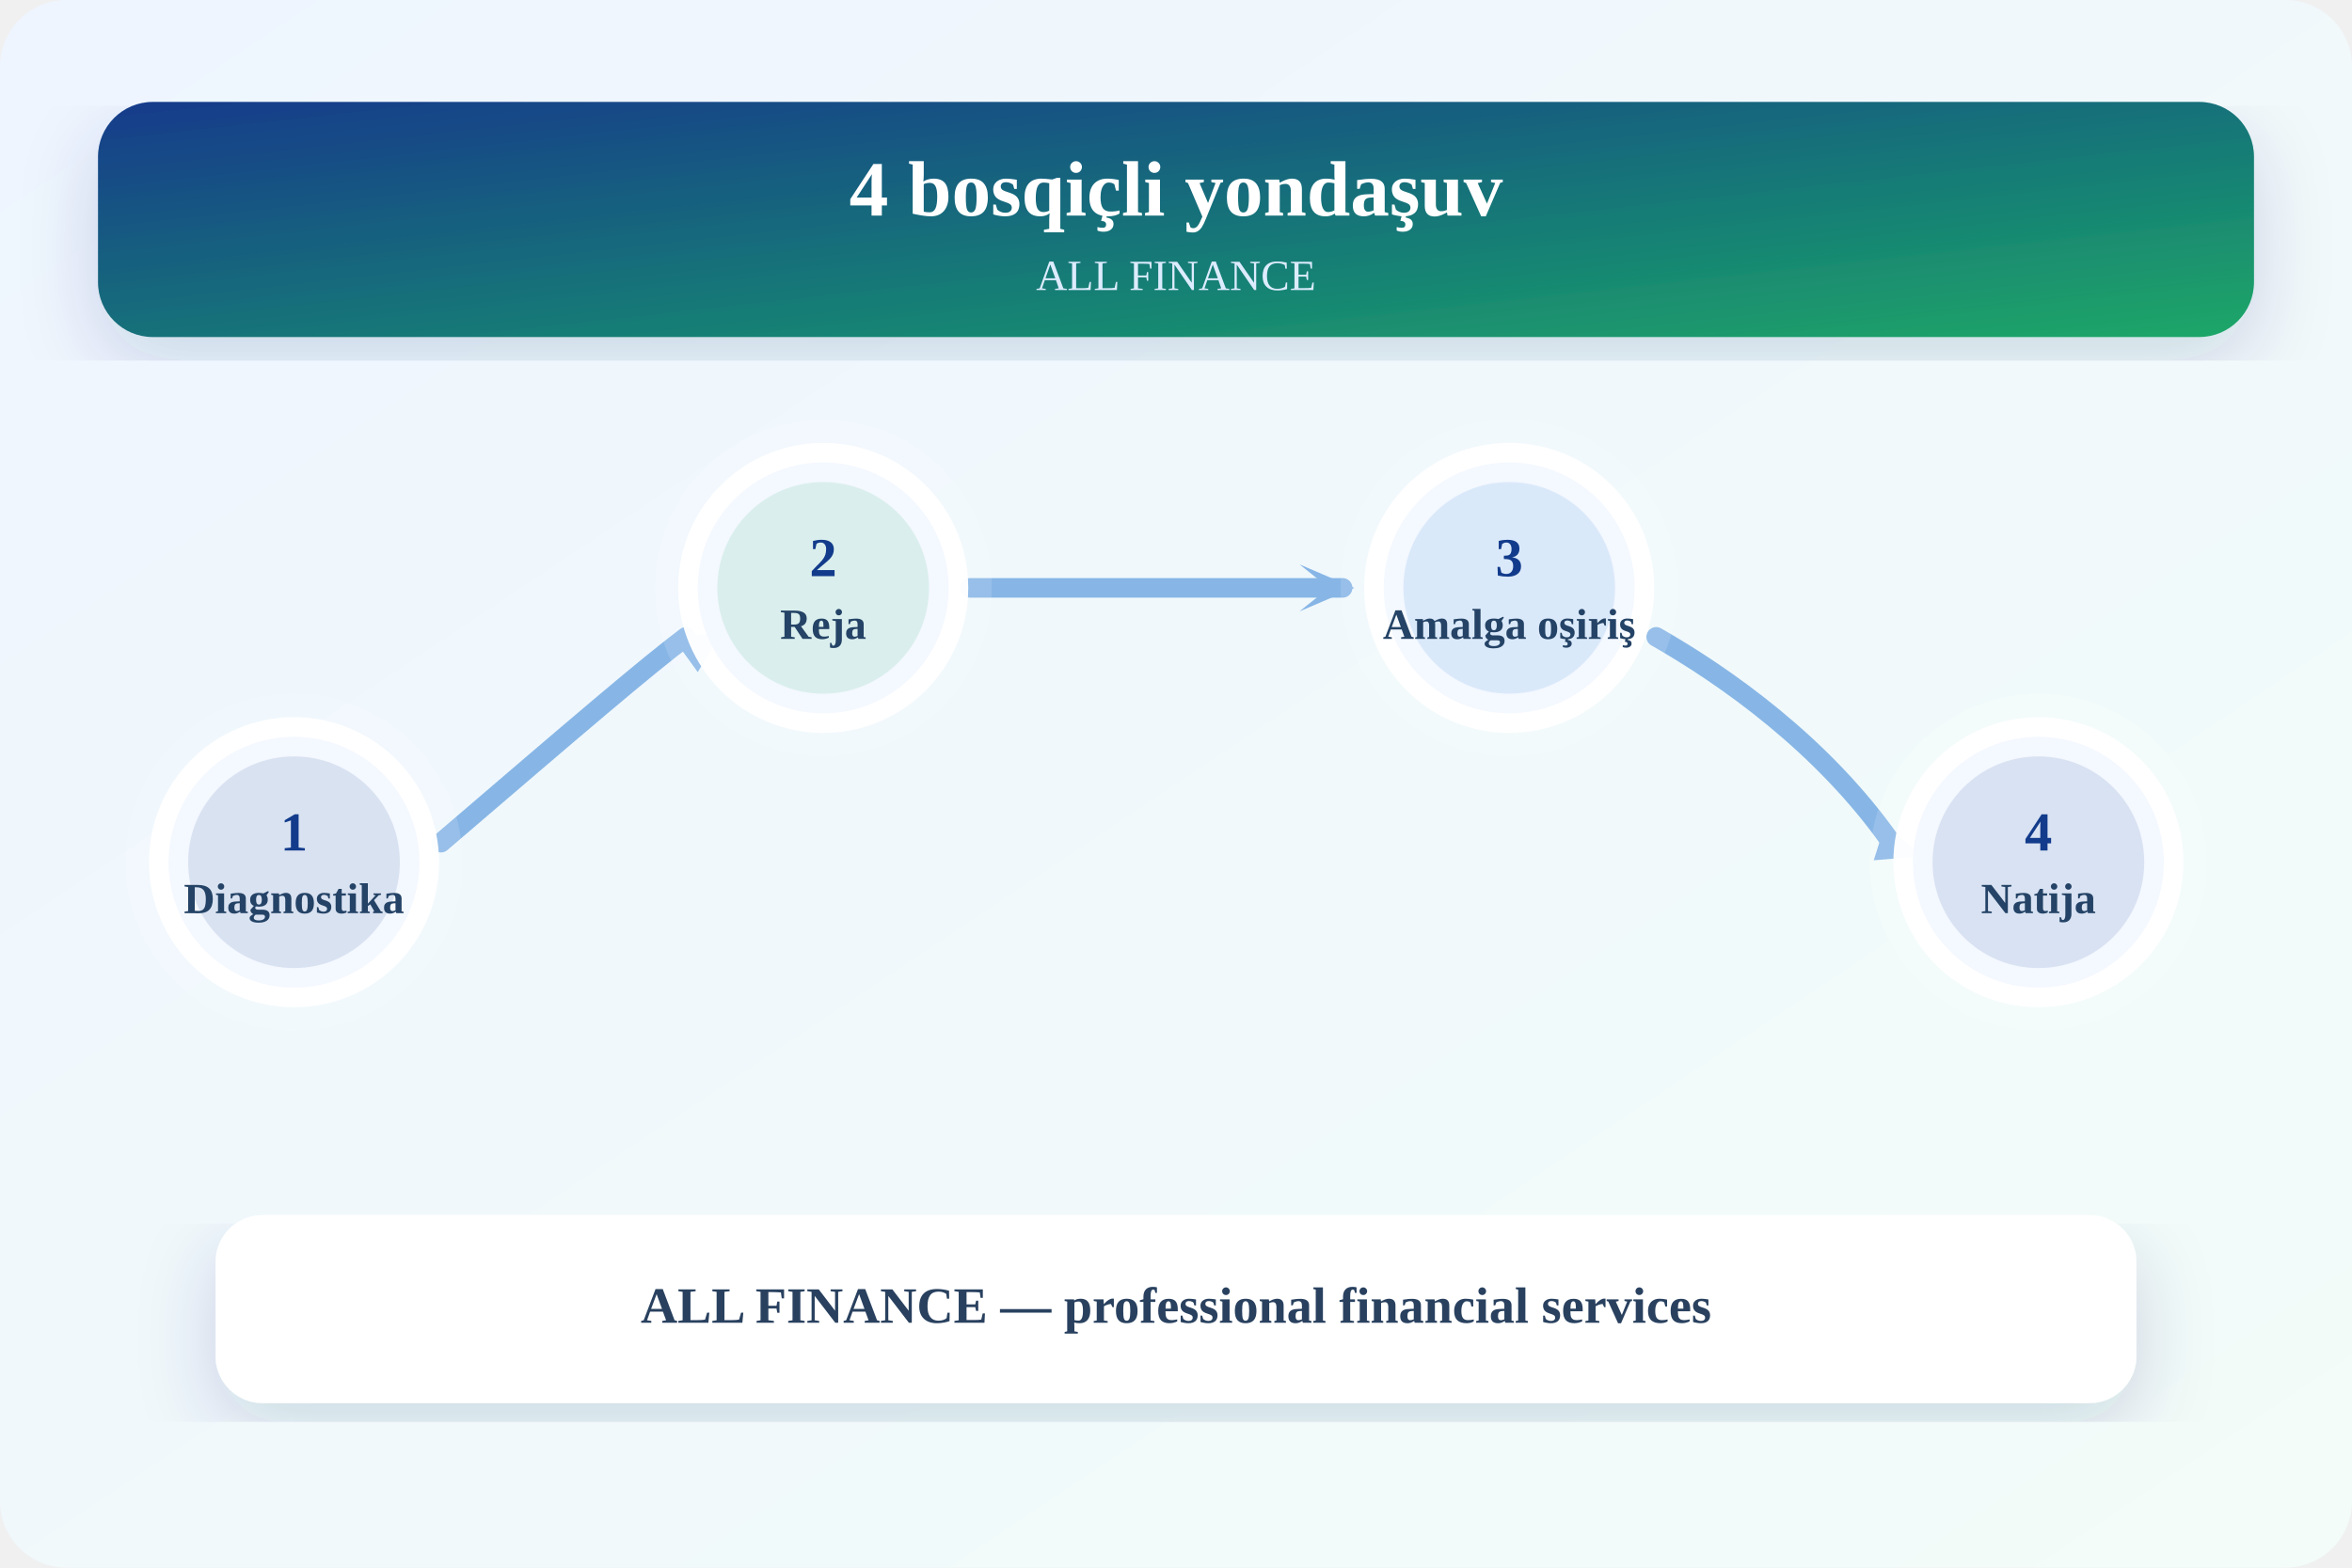
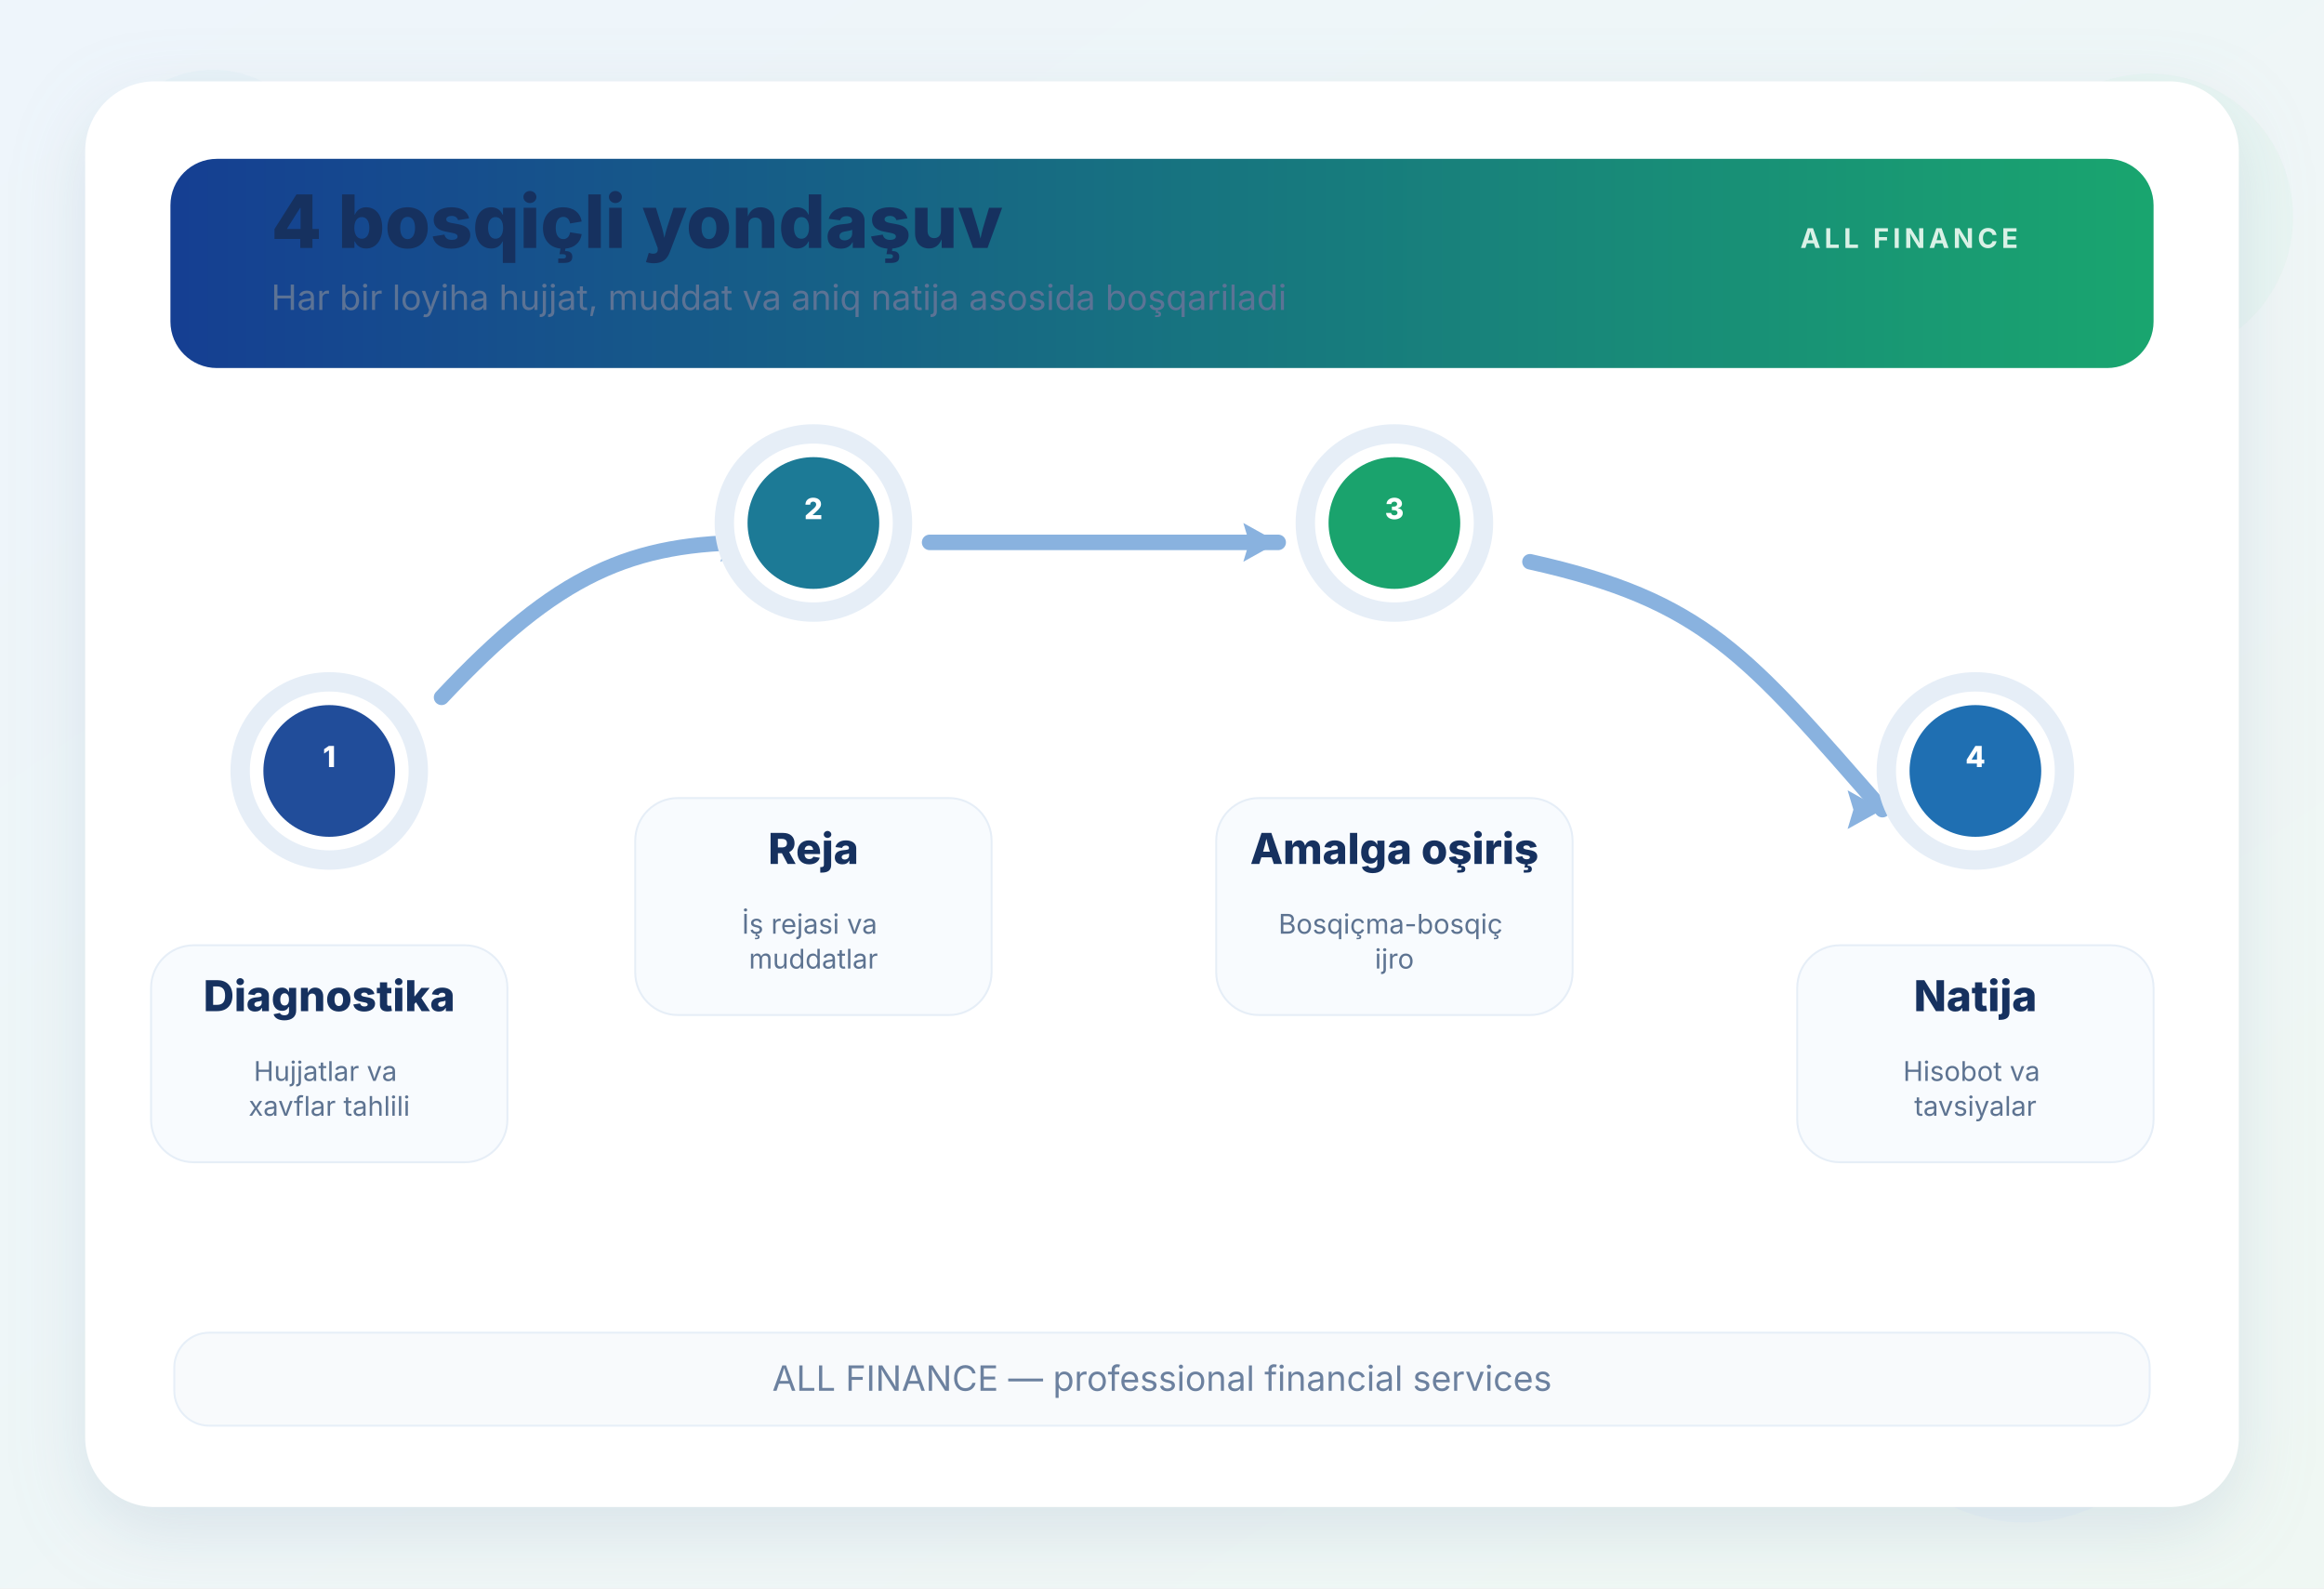
- <svg xmlns="http://www.w3.org/2000/svg" width="1200" height="800" viewBox="0 0 1200 800">
+ <svg xmlns="http://www.w3.org/2000/svg" width="1200" height="820" viewBox="0 0 1200 820" role="img" aria-label="4 bosqiçli yondaşuv">
  <defs>
-     <linearGradient id="bg" x1="0" y1="0" x2="1" y2="1">
-       <stop offset="0" stop-color="#eef5ff" />
-       <stop offset="1" stop-color="#f3fcf8" />
+     <linearGradient id="bg" x1="0" x2="1" y1="0" y2="1">
+       <stop offset="0%" stop-color="#eef5fb" />
+       <stop offset="100%" stop-color="#eff7f3" />
    </linearGradient>
-     <linearGradient id="card" x1="0" y1="0" x2="1" y2="1">
-       <stop offset="0" stop-color="#123b8b" />
-       <stop offset="1" stop-color="#1ca768" />
+     <linearGradient id="head" x1="0" x2="1">
+       <stop offset="0%" stop-color="#153f92" />
+       <stop offset="100%" stop-color="#19a56f" />
    </linearGradient>
-     <filter id="shadow">
-       <feDropShadow dx="0" dy="14" stdDeviation="20" flood-color="#0f2f6c" flood-opacity="0.16" />
+     <filter id="shadow" x="-20%" y="-20%" width="140%" height="140%">
+       <feDropShadow dx="0" dy="12" stdDeviation="18" flood-color="#9eb4c9" flood-opacity="0.28" />
    </filter>
+     <style>
+       text{font-family:Inter,Segoe UI,Arial,sans-serif; fill:#16315f}
+       .title{font-size:38px; font-weight:800}
+       .sub{font-size:18px; fill:#5c7395}
+       .stepnum{font-size:15px; font-weight:800; fill:#fff}
+       .steptitle{font-size:22px; font-weight:800}
+       .stepdesc{font-size:14px; fill:#5d7391}
+       .brand{font-size:14px; font-weight:700; letter-spacing:2px; fill:#d9f1e6}
+     </style>
  </defs>
-   <rect width="1200" height="800" rx="34" fill="url(#bg)" />
-   <rect x="50" y="52" width="1100" height="120" rx="28" fill="url(#card)" filter="url(#shadow)" />
-   <text x="600" y="110" text-anchor="middle" font-size="40" font-weight="800" fill="#fff">4 bosqiçli yondaşuv</text>
-   <text x="600" y="148" text-anchor="middle" font-size="22" fill="#dcecff">ALL FINANCE</text>
-   <path d="M225 430 C295 370 330 340 350 325" fill="none" stroke="#87b6e6" stroke-width="10" stroke-linecap="round" />
-   <path d="M343 325 l25 -2 -12 20" fill="#87b6e6" />
-   <path d="M495 300 C590 300 610 300 685 300" fill="none" stroke="#87b6e6" stroke-width="10" stroke-linecap="round" />
-   <path d="M678 300 l-15 -12 28 12 -28 12" fill="#87b6e6" />
-   <path d="M845 325 C880 345 930 380 965 430" fill="none" stroke="#87b6e6" stroke-width="10" stroke-linecap="round" />
-   <path d="M962 420 l18 17 -24 2" fill="#87b6e6" />
-   <circle cx="150" cy="440" r="86" fill="white" opacity="0.13" />
-   <circle cx="150" cy="440" r="74" fill="white" opacity="0.97" />
-   <circle cx="150" cy="440" r="64" fill="#f4f8ff" />
-   <circle cx="150" cy="440" r="54" fill="#123b8b" opacity="0.12" />
-   <text x="150" y="434" text-anchor="middle" font-size="28" font-weight="800" fill="#123b8b">1</text>
-   <text x="150" y="466" text-anchor="middle" font-size="22" font-weight="700" fill="#244366">Diagnostika</text>
-   <circle cx="420" cy="300" r="86" fill="white" opacity="0.13" />
-   <circle cx="420" cy="300" r="74" fill="white" opacity="0.97" />
-   <circle cx="420" cy="300" r="64" fill="#f4f8ff" />
-   <circle cx="420" cy="300" r="54" fill="#16a66a" opacity="0.12" />
-   <text x="420" y="294" text-anchor="middle" font-size="28" font-weight="800" fill="#123b8b">2</text>
-   <text x="420" y="326" text-anchor="middle" font-size="22" font-weight="700" fill="#244366">Reja</text>
-   <circle cx="770" cy="300" r="86" fill="white" opacity="0.13" />
-   <circle cx="770" cy="300" r="74" fill="white" opacity="0.97" />
-   <circle cx="770" cy="300" r="64" fill="#f4f8ff" />
-   <circle cx="770" cy="300" r="54" fill="#1b77d2" opacity="0.12" />
-   <text x="770" y="294" text-anchor="middle" font-size="28" font-weight="800" fill="#123b8b">3</text>
-   <text x="770" y="326" text-anchor="middle" font-size="22" font-weight="700" fill="#244366">Amalga oşiriş</text>
-   <circle cx="1040" cy="440" r="86" fill="white" opacity="0.13" />
-   <circle cx="1040" cy="440" r="74" fill="white" opacity="0.97" />
-   <circle cx="1040" cy="440" r="64" fill="#f4f8ff" />
-   <circle cx="1040" cy="440" r="54" fill="#0b3b8d" opacity="0.12" />
-   <text x="1040" y="434" text-anchor="middle" font-size="28" font-weight="800" fill="#123b8b">4</text>
-   <text x="1040" y="466" text-anchor="middle" font-size="22" font-weight="700" fill="#244366">Natija</text>
-   <rect x="110" y="620" width="980" height="96" rx="24" fill="#ffffff" filter="url(#shadow)" />
-   <text x="600" y="675" text-anchor="middle" font-size="26" font-weight="700" fill="#29415f">ALL FINANCE — professional financial services</text>
+   <rect width="1200" height="820" fill="url(#bg)" />
+   <g opacity="0.28">
+     <circle cx="110" cy="92" r="56" fill="#d9e8f5" />
+     <circle cx="1110" cy="112" r="74" fill="#d9efe5" />
+     <circle cx="1045" cy="700" r="86" fill="#dce9f8" />
+   </g>
+   <rect x="44" y="42" width="1112" height="736" rx="36" fill="#ffffff" filter="url(#shadow)" />
+   <rect x="88" y="82" width="1024" height="108" rx="24" fill="url(#head)" />
+   <text x="140" y="128" class="title" fill="#fff">4 bosqiçli yondaşuv</text>
+   <text x="140" y="160" class="sub" fill="#e9f3ff">Har bir loyiha hujjat, muddat va aniq natija asosida boşqariladi</text>
+   <text x="1042" y="128" class="brand" text-anchor="end">ALL FINANCE</text>
+   <g stroke="#89b2df" stroke-width="8" fill="none" stroke-linecap="round">
+     <path d="M228 360 C288 296, 326 280, 390 280" />
+     <path d="M480 280 L660 280" />
+     <path d="M790 290 C880 310, 902 338, 972 418" />
+   </g>
+   <g fill="#89b2df">
+     <path d="M390 280 l-18 -10 l3 10 l-3 10z" />
+     <path d="M660 280 l-18 -10 l3 10 l-3 10z" />
+     <path d="M972 418 l-18 -10 l3 10 l-3 10z" />
+   </g>
+   <g>
+     <circle cx="170" cy="398" r="46" fill="#fff" stroke="#e6eef7" stroke-width="10" />
+     <circle cx="170" cy="398" r="34" fill="#214d9a" />
+     <text x="170" y="396" class="stepnum" text-anchor="middle">1</text>
+     <rect x="78" y="488" width="184" height="112" rx="22" fill="#f8fbfe" stroke="#e6eef7" />
+     <text x="170" y="522" class="steptitle" text-anchor="middle">Diagnostika</text>
+     <text x="170" y="558" class="stepdesc" text-anchor="middle">
+       <tspan x="170" dy="0">Hujjatlar va</tspan>
+       <tspan x="170" dy="18">xavflar tahlili</tspan>
+     </text>
+   </g>
+   <g>
+     <circle cx="420" cy="270" r="46" fill="#fff" stroke="#e6eef7" stroke-width="10" />
+     <circle cx="420" cy="270" r="34" fill="#1c7a96" />
+     <text x="420" y="268" class="stepnum" text-anchor="middle">2</text>
+     <rect x="328" y="412" width="184" height="112" rx="22" fill="#f8fbfe" stroke="#e6eef7" />
+     <text x="420" y="446" class="steptitle" text-anchor="middle">Reja</text>
+     <text x="420" y="482" class="stepdesc" text-anchor="middle">
+       <tspan x="420" dy="0">İş rejasi va</tspan>
+       <tspan x="420" dy="18">muddatlar</tspan>
+     </text>
+   </g>
+   <g>
+     <circle cx="720" cy="270" r="46" fill="#fff" stroke="#e6eef7" stroke-width="10" />
+     <circle cx="720" cy="270" r="34" fill="#1aa36d" />
+     <text x="720" y="268" class="stepnum" text-anchor="middle">3</text>
+     <rect x="628" y="412" width="184" height="112" rx="22" fill="#f8fbfe" stroke="#e6eef7" />
+     <text x="720" y="446" class="steptitle" text-anchor="middle">Amalga oşiriş</text>
+     <text x="720" y="482" class="stepdesc" text-anchor="middle">
+       <tspan x="720" dy="0">Bosqiçma-bosqiç</tspan>
+       <tspan x="720" dy="18">ijro</tspan>
+     </text>
+   </g>
+   <g>
+     <circle cx="1020" cy="398" r="46" fill="#fff" stroke="#e6eef7" stroke-width="10" />
+     <circle cx="1020" cy="398" r="34" fill="#1f6fb2" />
+     <text x="1020" y="396" class="stepnum" text-anchor="middle">4</text>
+     <rect x="928" y="488" width="184" height="112" rx="22" fill="#f8fbfe" stroke="#e6eef7" />
+     <text x="1020" y="522" class="steptitle" text-anchor="middle">Natija</text>
+     <text x="1020" y="558" class="stepdesc" text-anchor="middle">
+       <tspan x="1020" dy="0">Hisobot va</tspan>
+       <tspan x="1020" dy="18">tavsiyalar</tspan>
+     </text>
+   </g>
+   <g opacity="0.9">
+     <rect x="90" y="688" width="1020" height="48" rx="18" fill="#f7fafc" stroke="#e4edf7" />
+     <text x="600" y="718" class="sub" text-anchor="middle">ALL FINANCE — professional financial services</text>
+   </g>
</svg>
